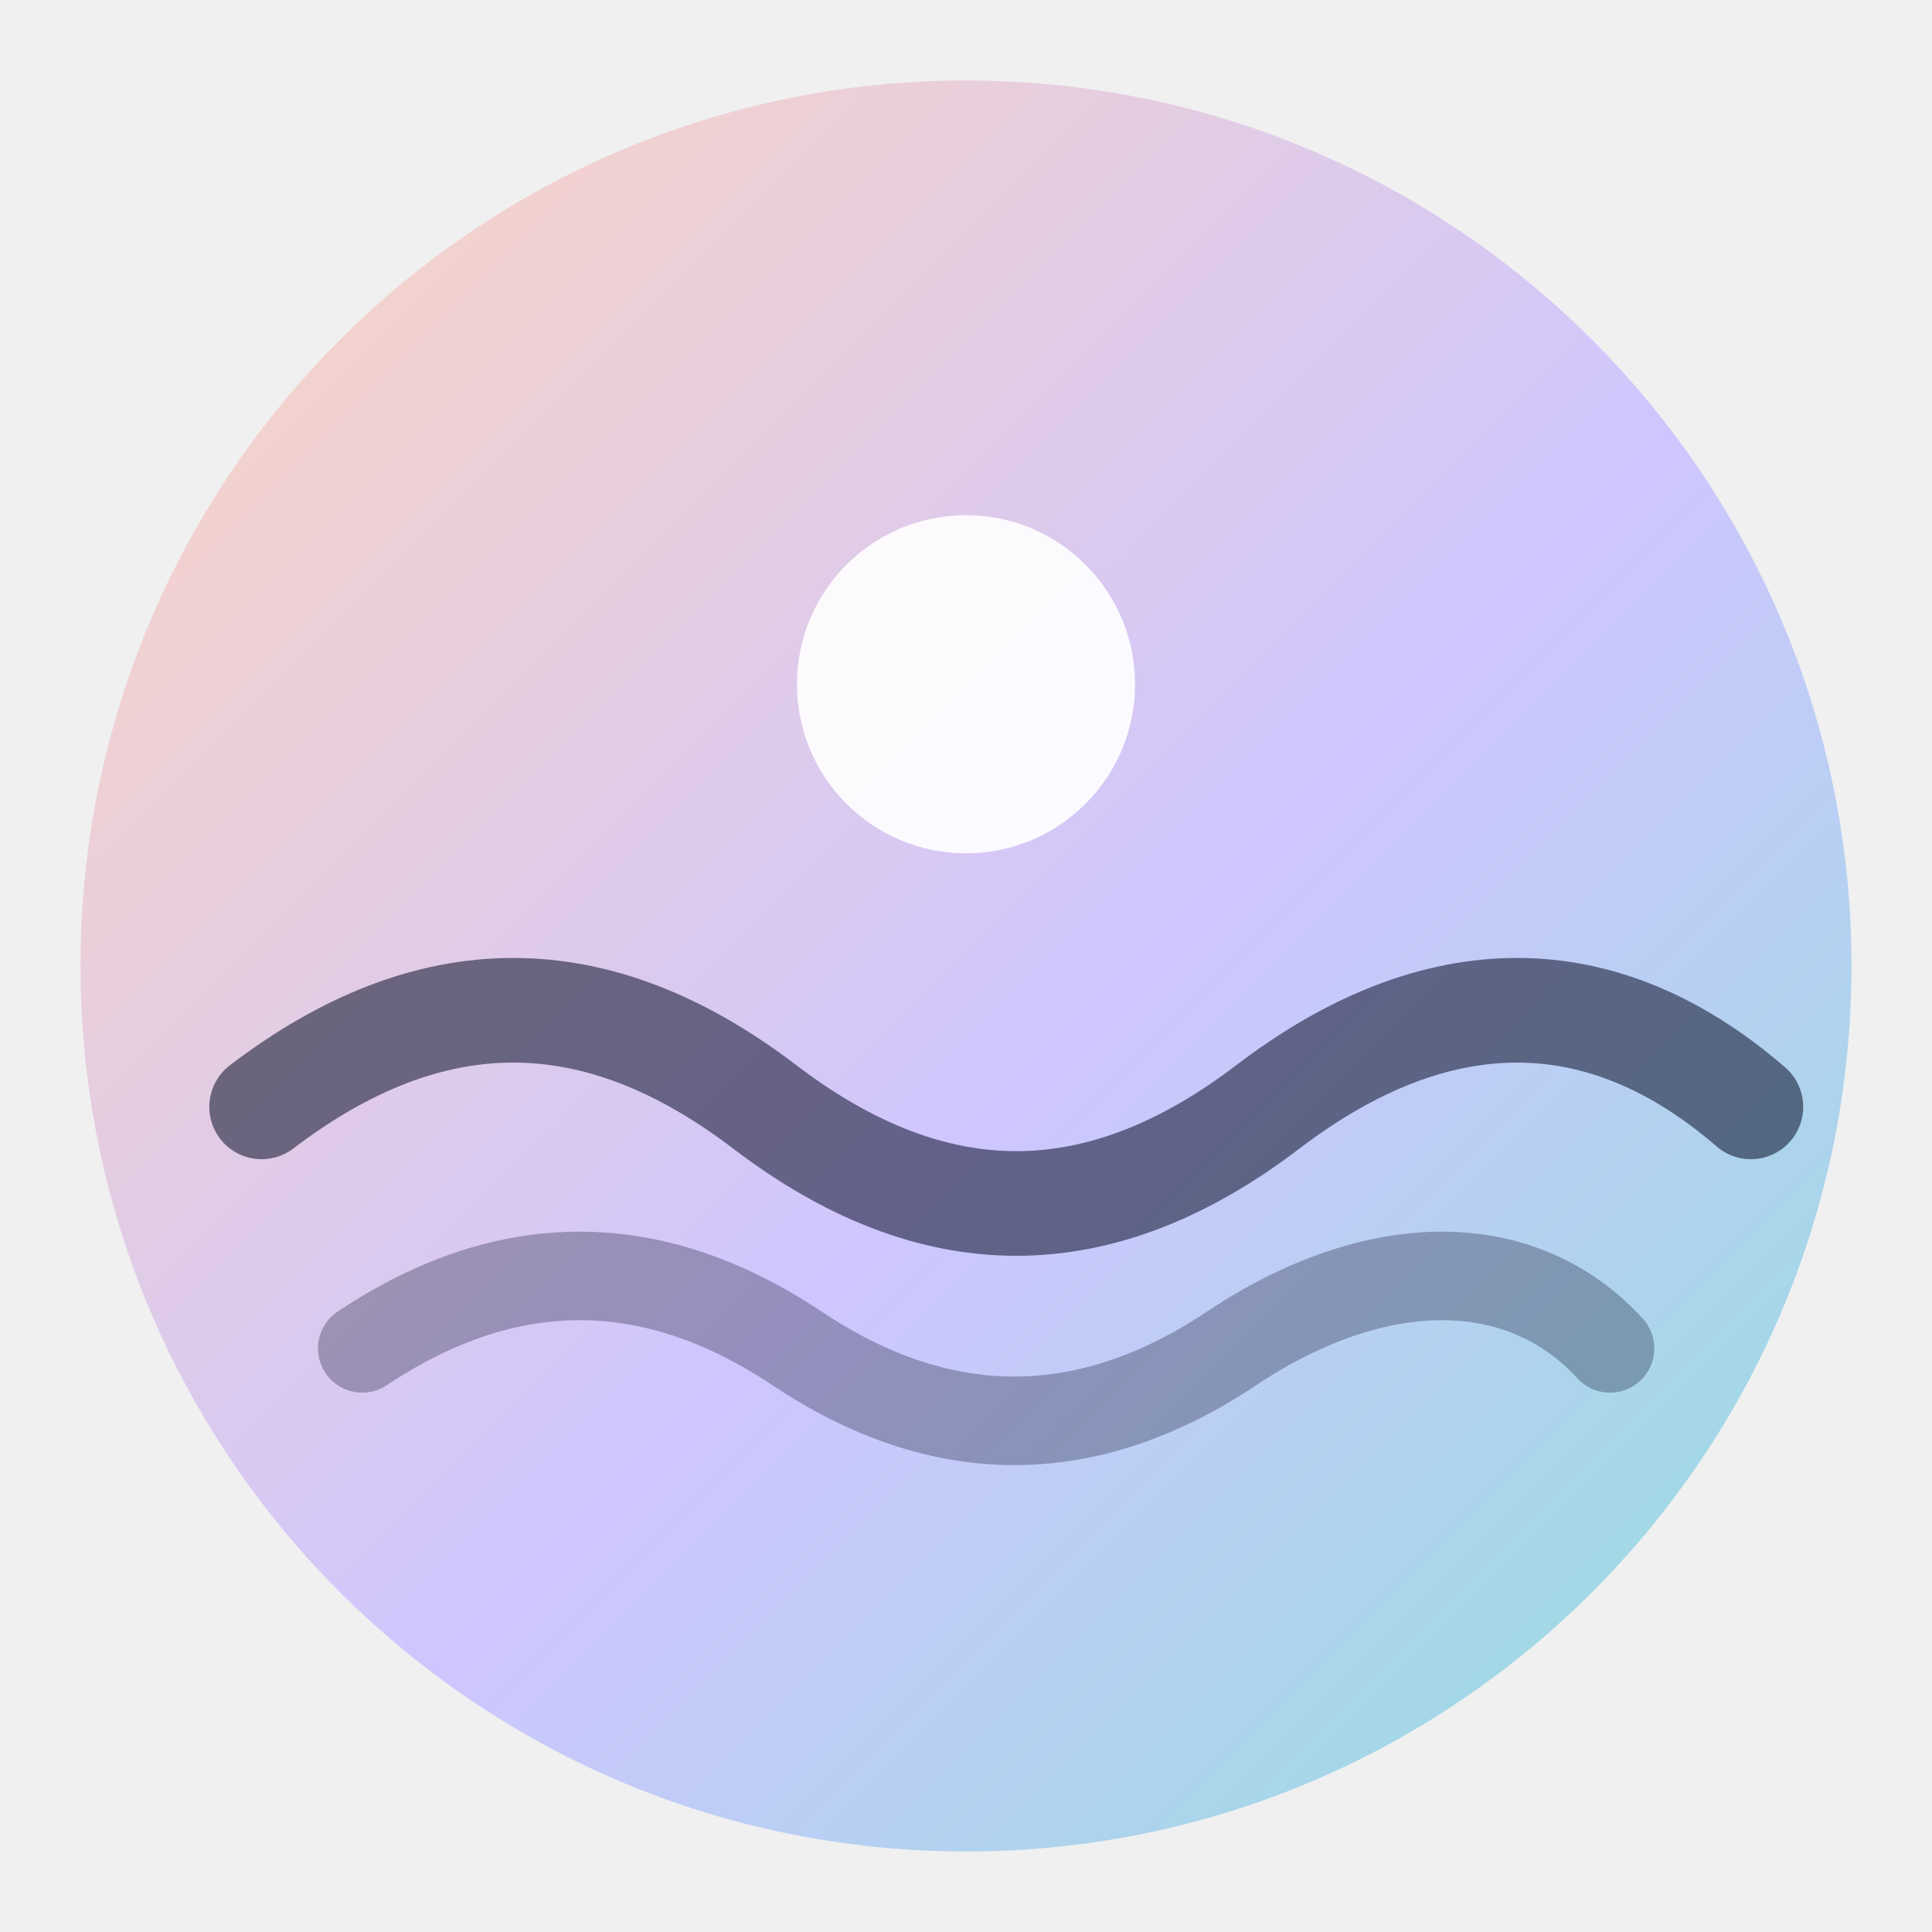
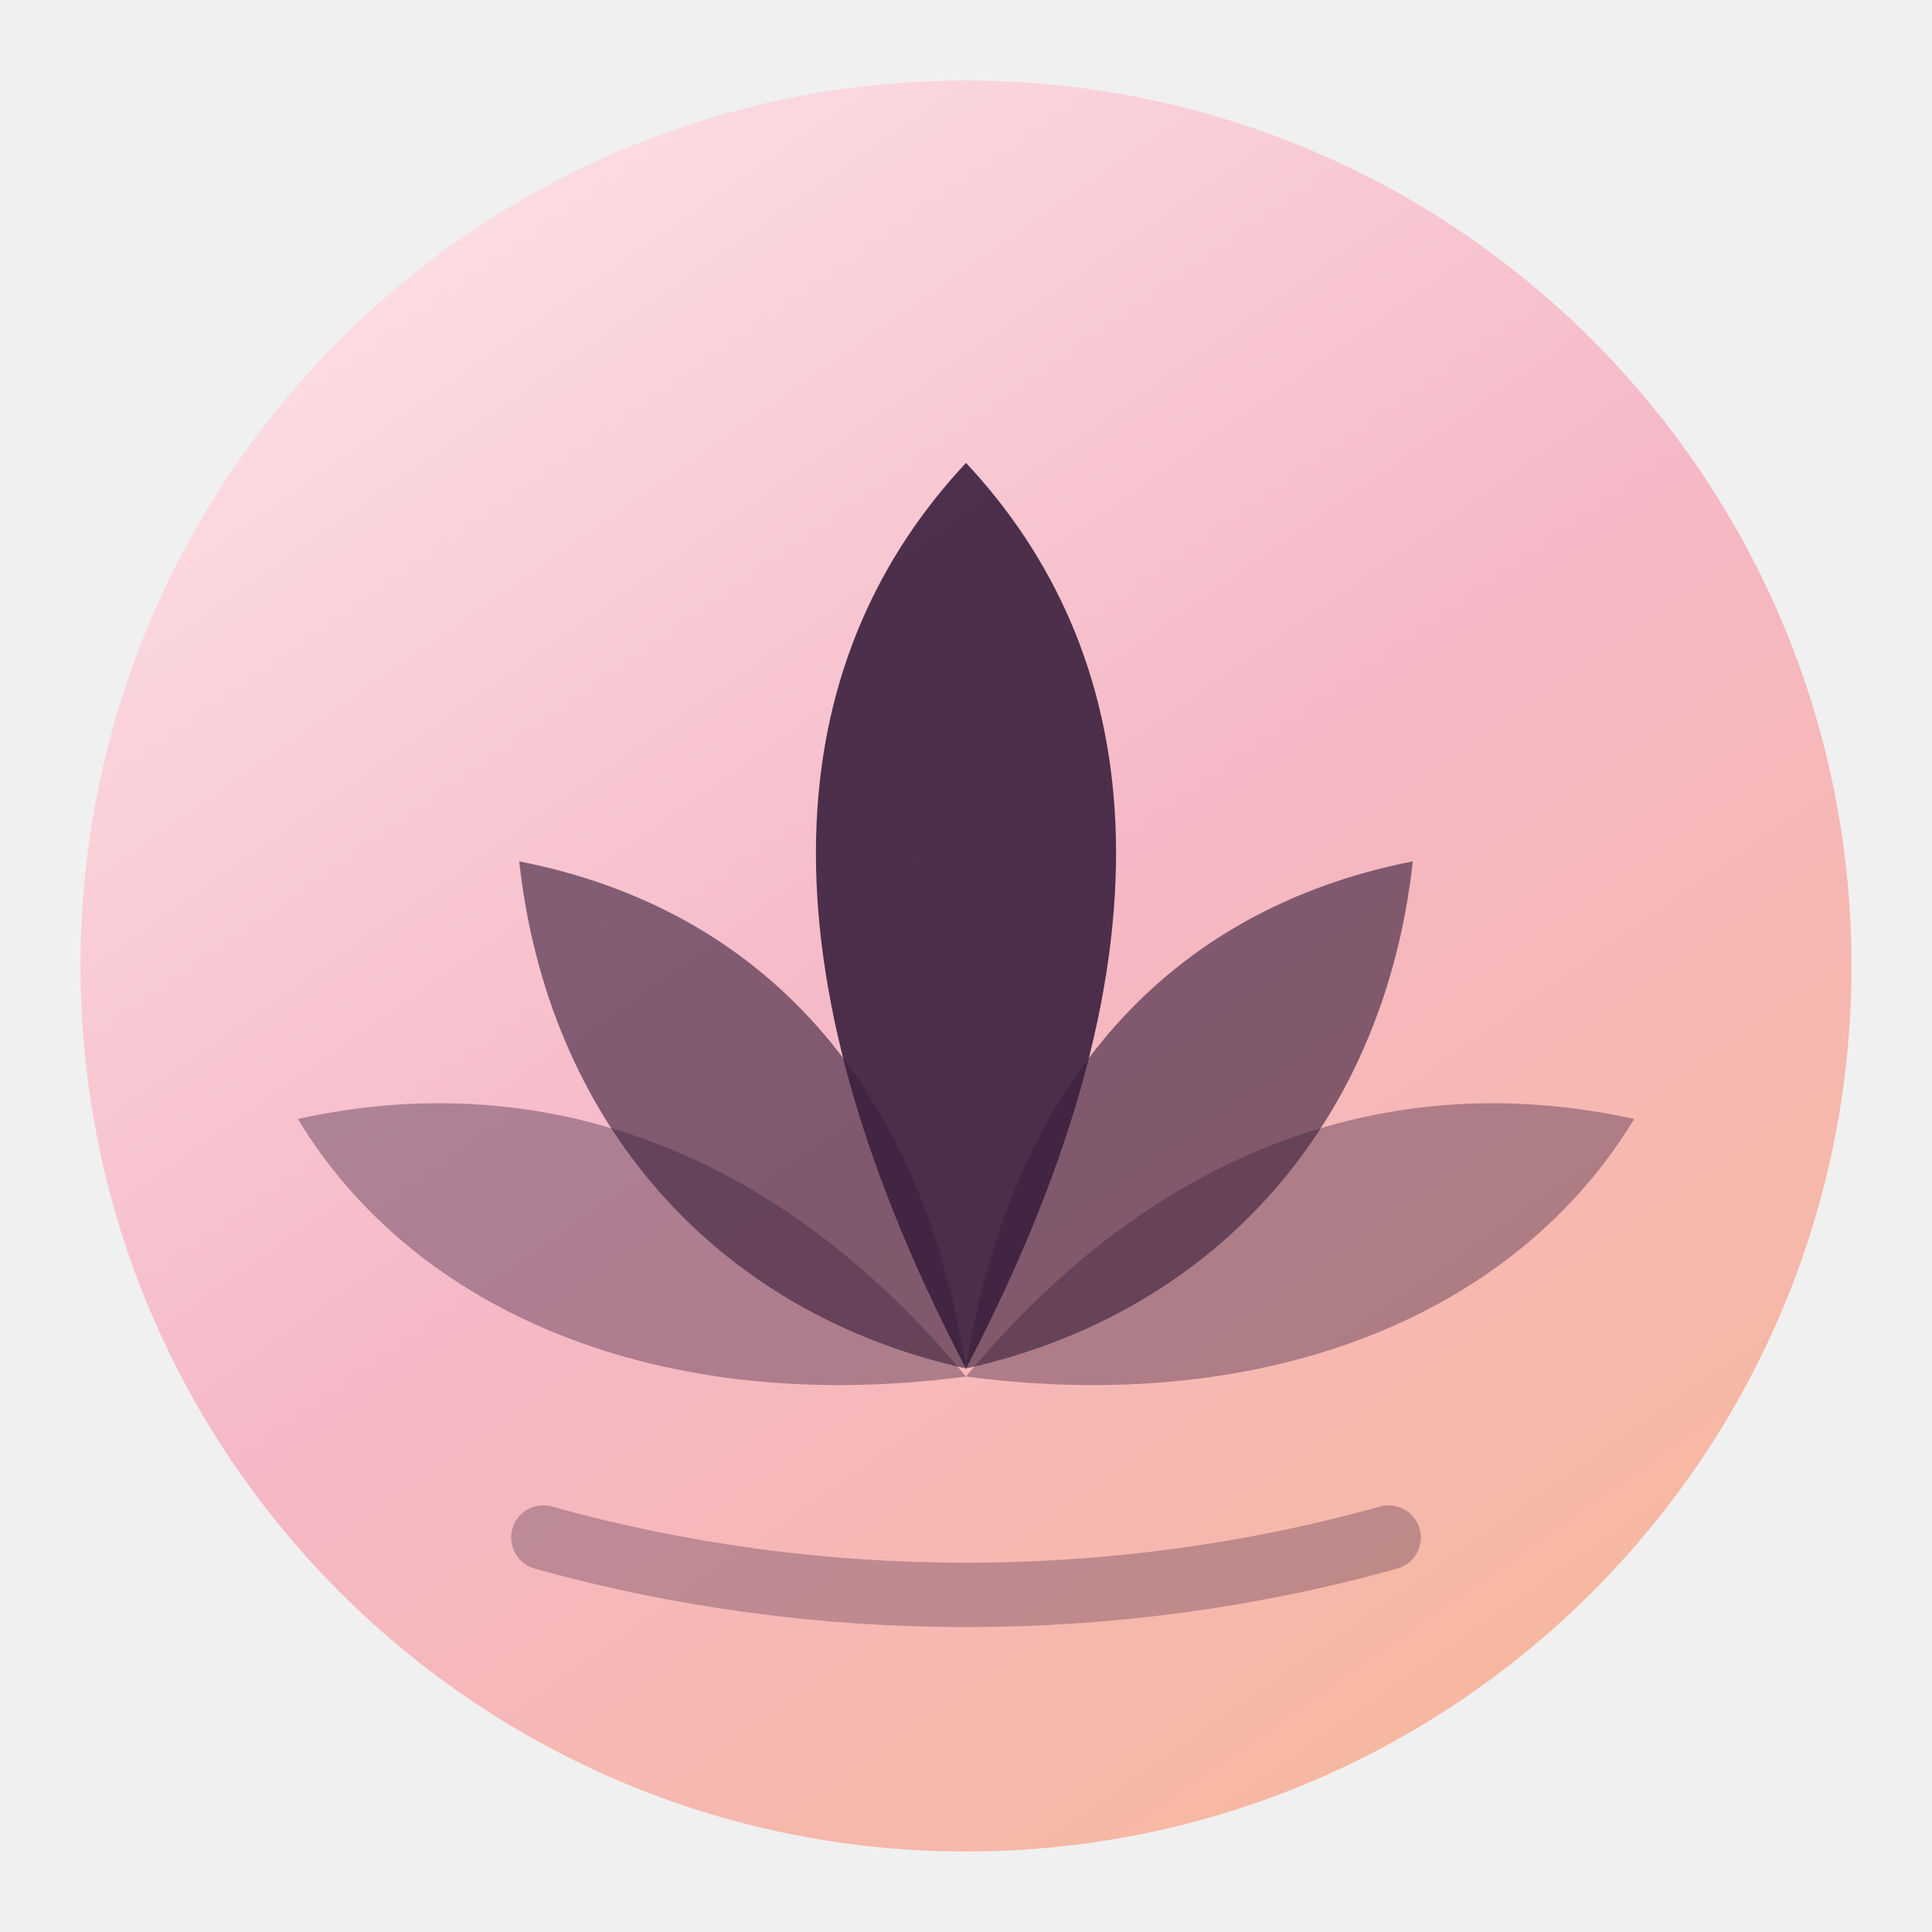
<svg xmlns="http://www.w3.org/2000/svg" viewBox="0 0 48 48">
  <defs>
-     <linearGradient id="g" x1="0" y1="0" x2="1" y2="1">
-       <stop offset="0" stop-color="#ffd6bd" />
-       <stop offset="0.55" stop-color="#cfc6ff" />
-       <stop offset="1" stop-color="#8fe0dc" />
+     <linearGradient id="g" x1="0.15" y1="0" x2="0.85" y2="1">
+       <stop offset="0" stop-color="#fde2e7" />
+       <stop offset="0.5" stop-color="#f5b8c6" />
+       <stop offset="1" stop-color="#f7b89a" />
    </linearGradient>
  </defs>
  <circle cx="24" cy="24" r="22" fill="url(#g)" />
-   <path d="M6.5 27.5c4.2-3.2 8.3-3.2 12.5 0s8.3 3.2 12.5 0 8.3-3.2 12 0" fill="none" stroke="#0a0f28" stroke-opacity="0.55" stroke-width="2.6" stroke-linecap="round" />
-   <path d="M9 33.5c3.6-2.4 7.2-2.4 10.8 0s7.2 2.4 10.8 0 7.2-2.4 9.4 0" fill="none" stroke="#0a0f28" stroke-opacity="0.3" stroke-width="2.2" stroke-linecap="round" />
-   <circle cx="24" cy="17" r="4.2" fill="#fff" fill-opacity="0.9" />
+   <g fill="#3a1f3d">
+     <path d="M24 34.2c-7.6 1-13.7-1.6-16.6-6.4 5.9-1.3 11.8.6 16.6 6.4Z" fill-opacity="0.38" />
+     <path d="M24 34.2c7.6 1 13.7-1.6 16.6-6.4-5.9-1.3-11.8.6-16.6 6.4Z" fill-opacity="0.38" />
+     <path d="M24 34c-6.3-1.4-10.4-6.2-11.1-12.6 6.1 1.2 10 5.6 11.1 12.6Z" fill-opacity="0.62" />
+     <path d="M24 34c6.3-1.4 10.4-6.2 11.1-12.6-6.1 1.2-10 5.6-11.1 12.6Z" fill-opacity="0.62" />
+     <path d="M24 11.5c4.3 4.6 5.6 11.8 0 22.5-5.6-10.7-4.3-17.9 0-22.5Z" fill-opacity="0.9" />
+   </g>
+   <path d="M13.5 38.2c6.8 1.9 14.2 1.9 21 0" fill="none" stroke="#3a1f3d" stroke-opacity="0.3" stroke-width="1.6" stroke-linecap="round" />
</svg>
